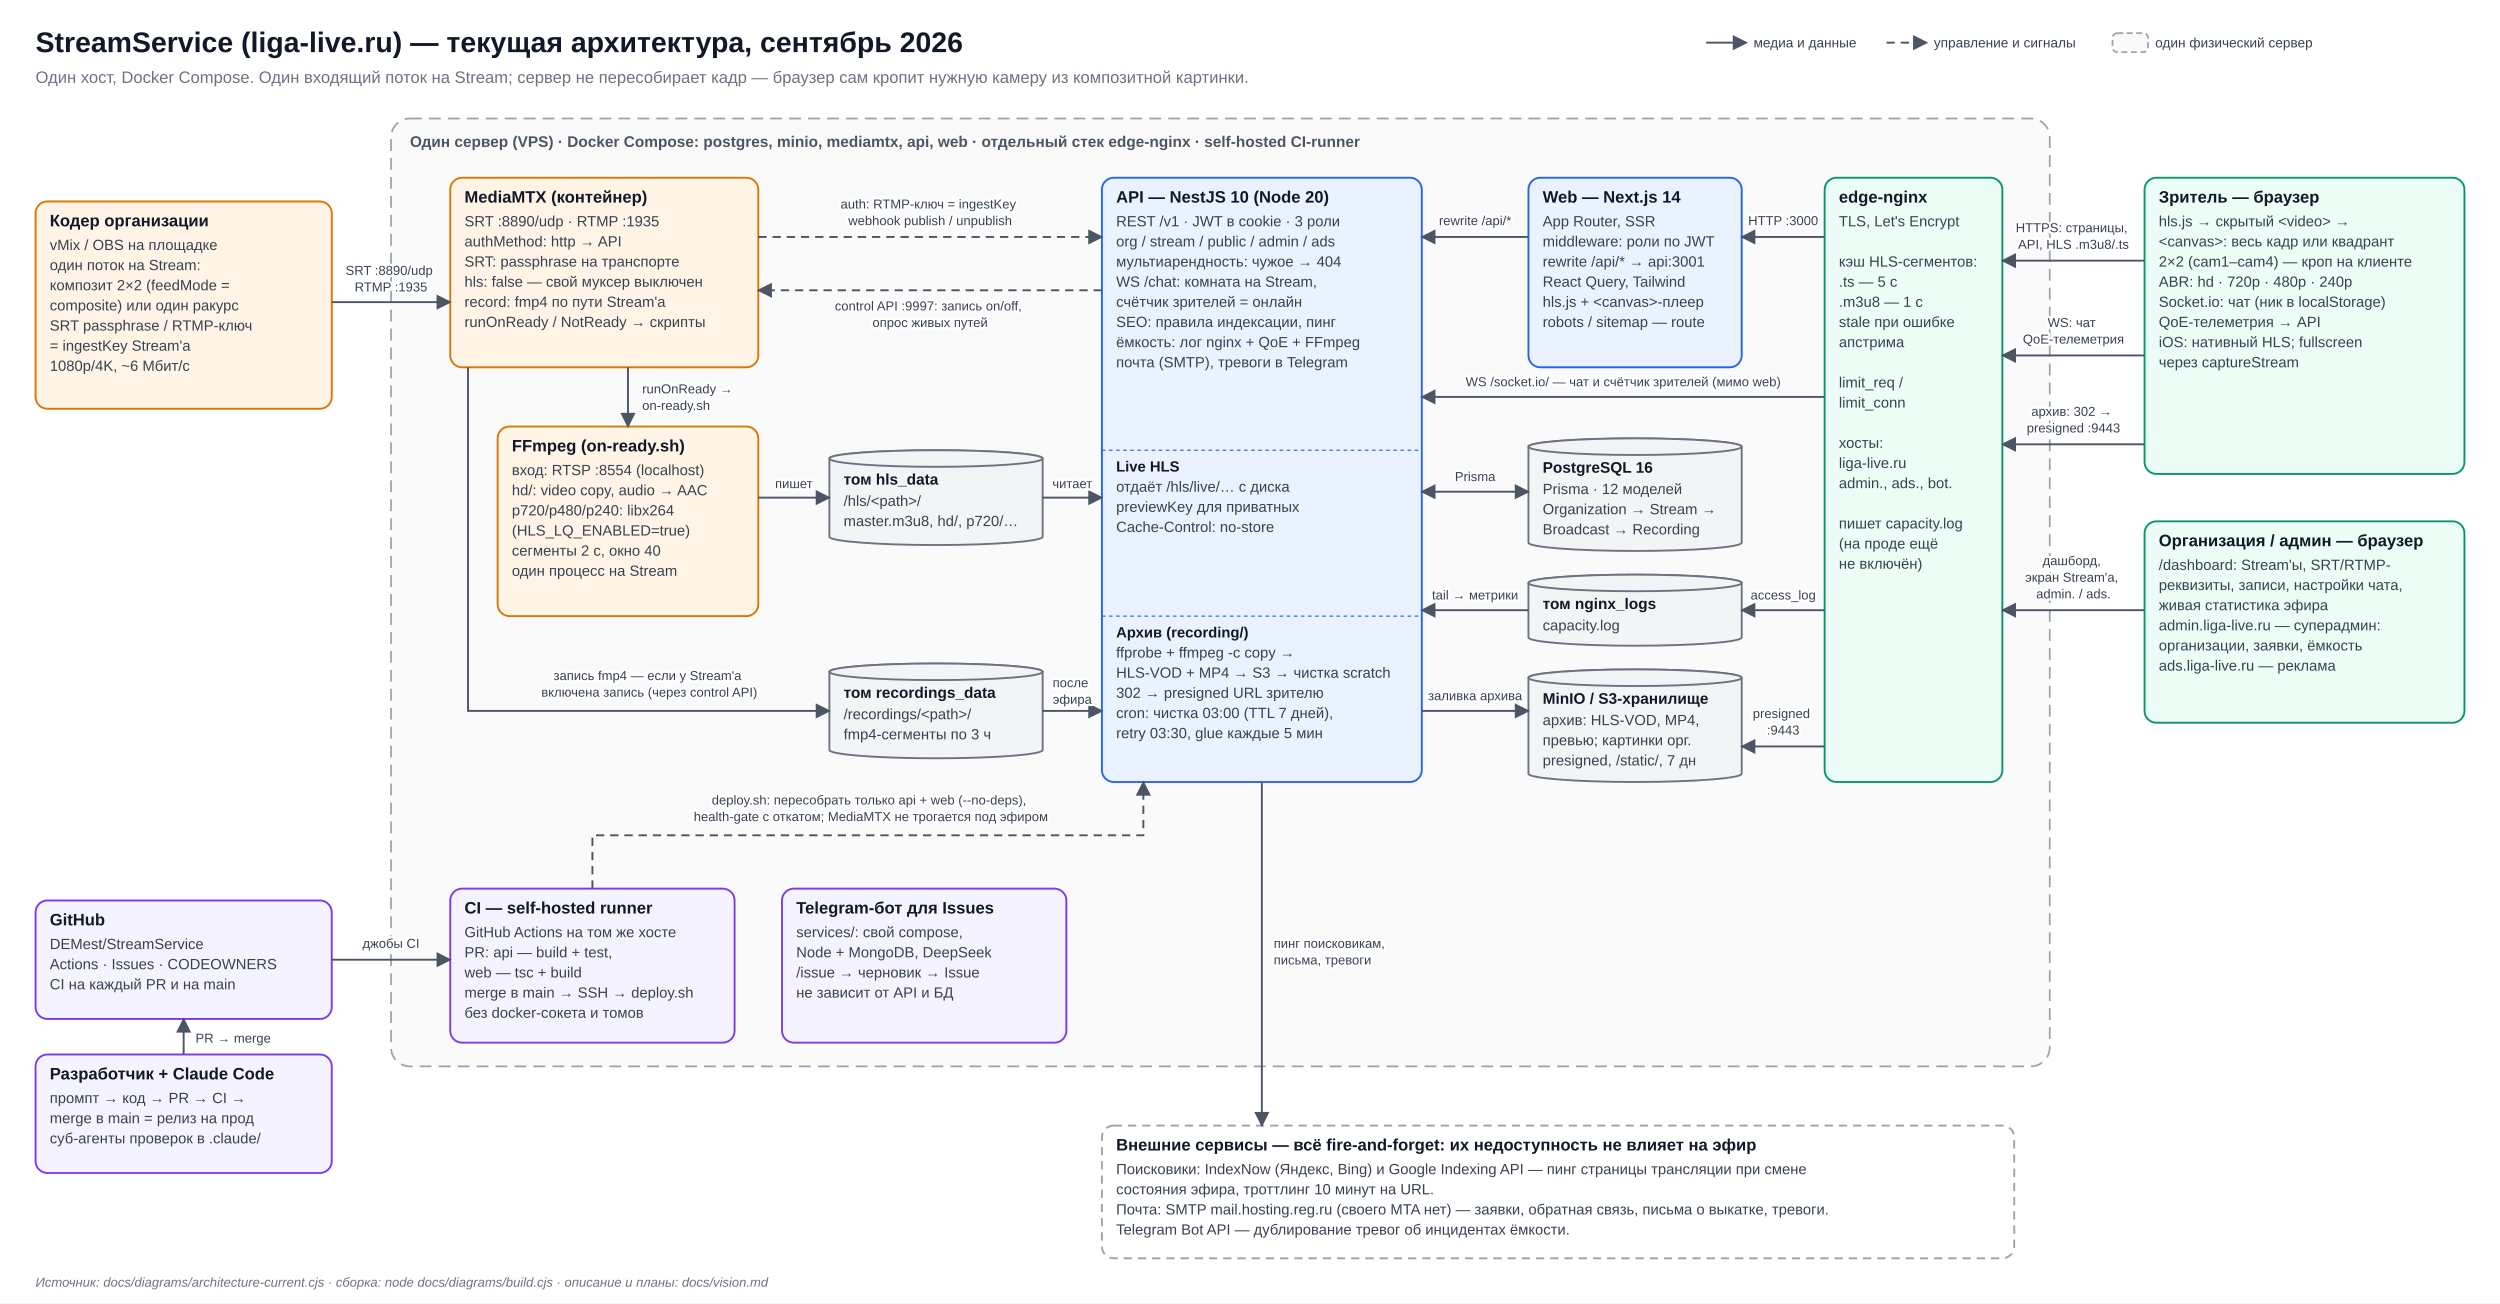
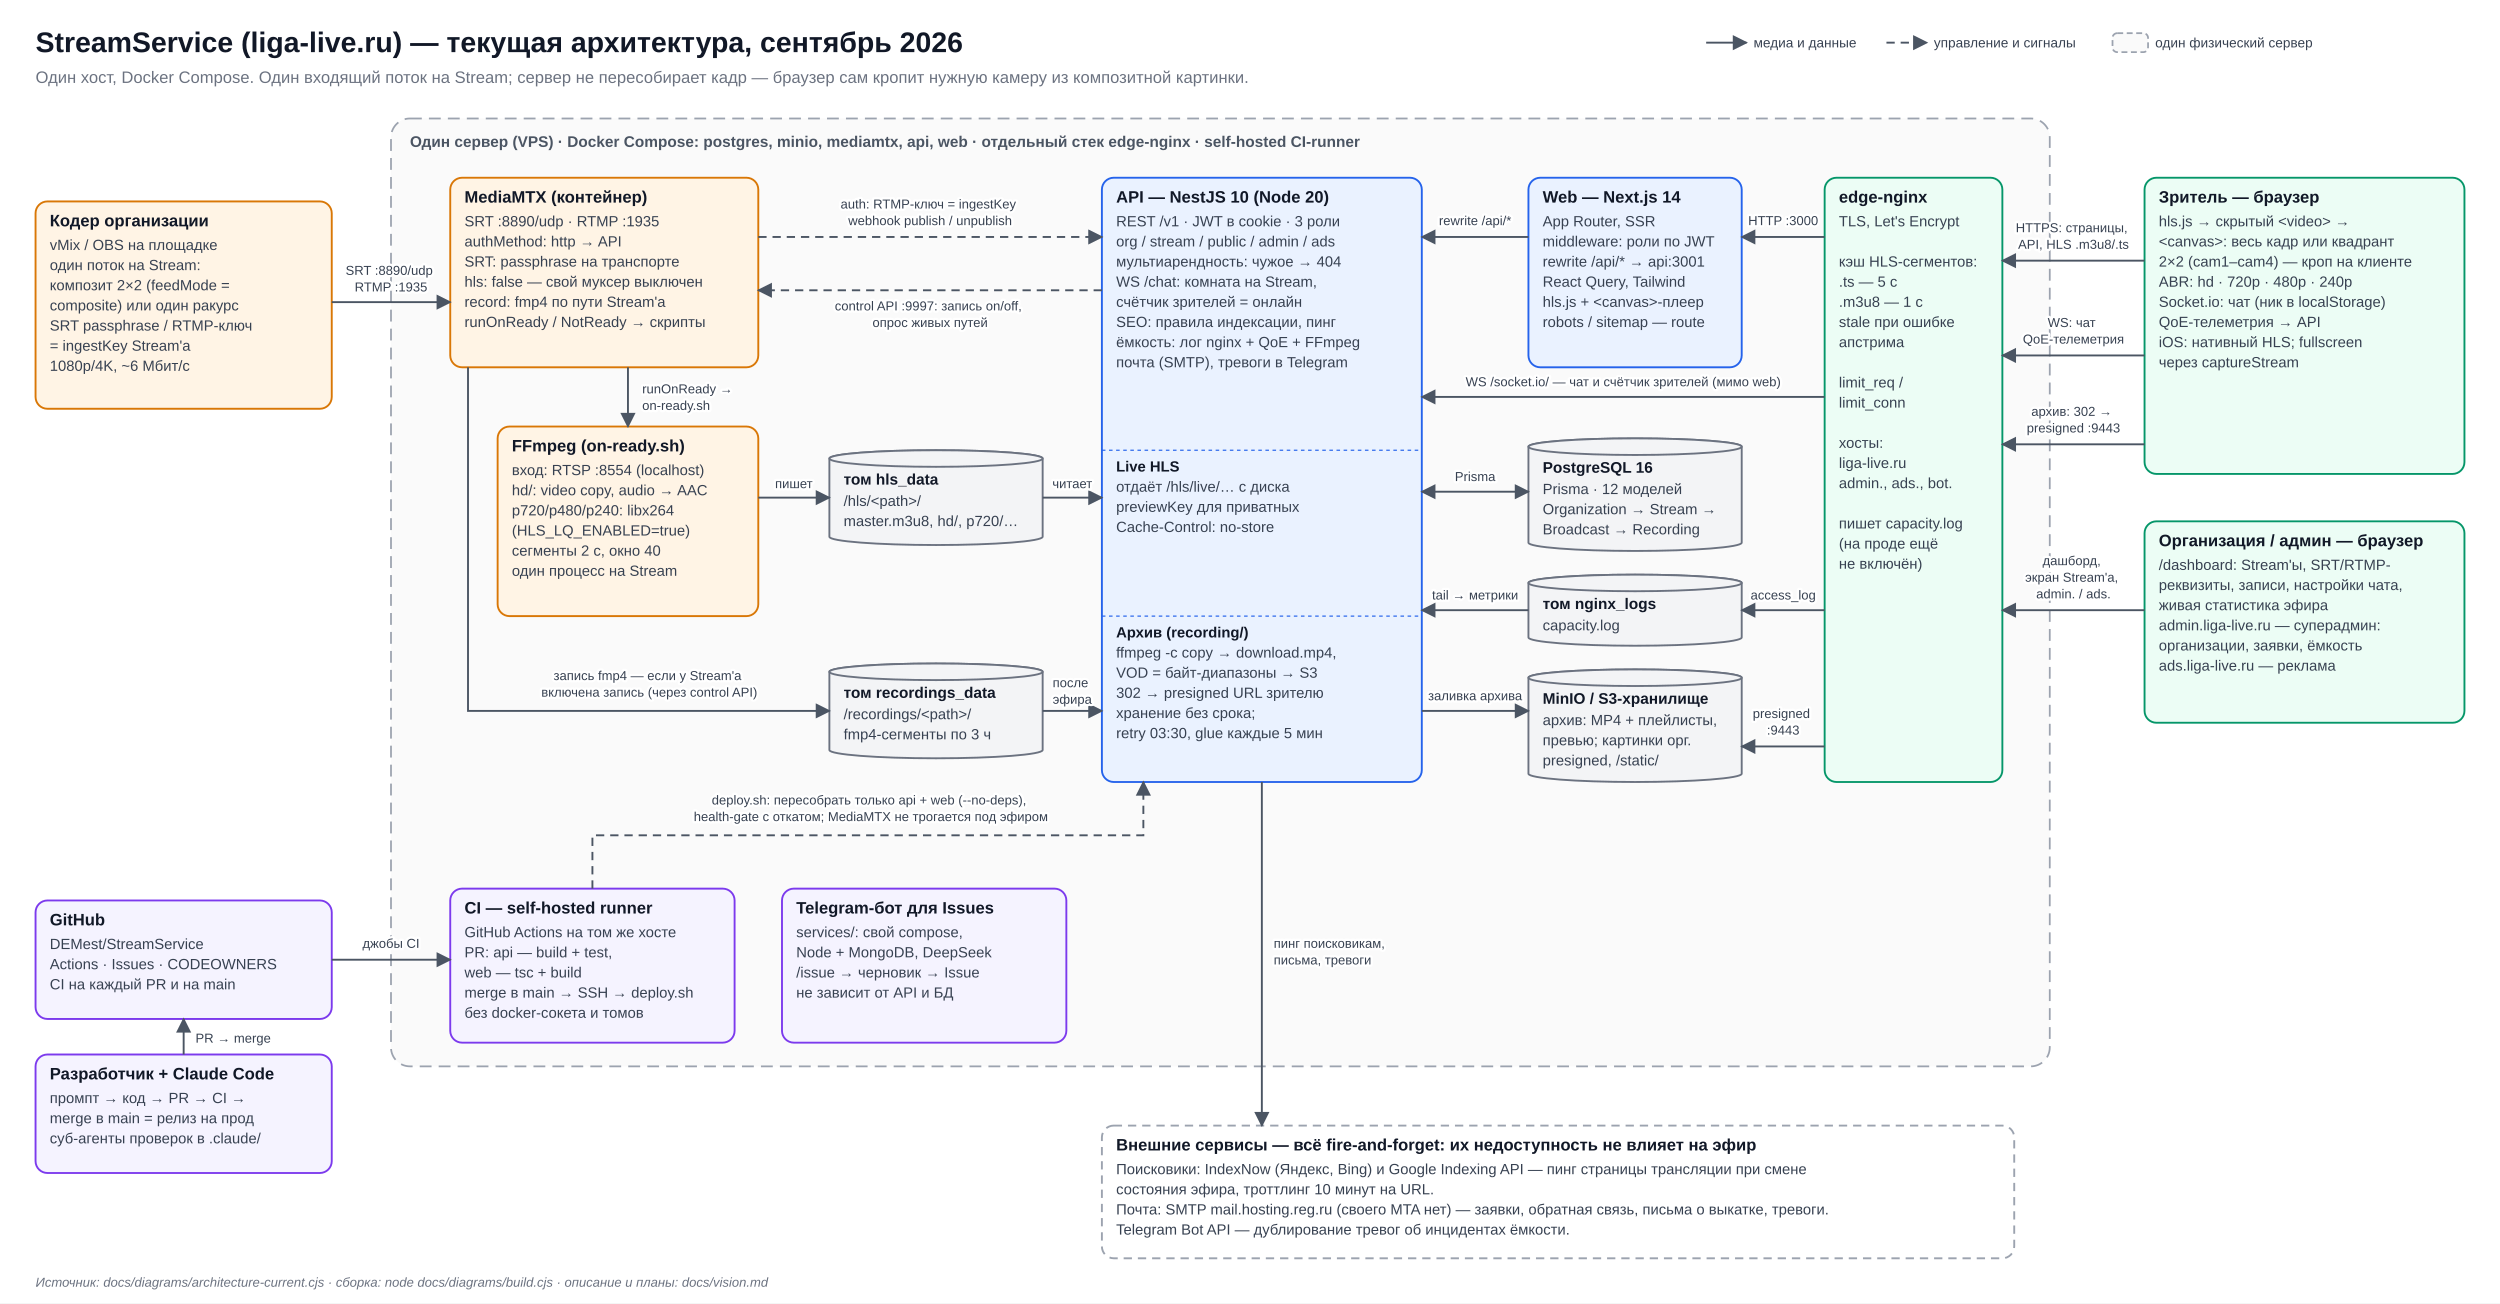
<svg xmlns="http://www.w3.org/2000/svg" viewBox="0 0 2110 1100" width="2110" height="1100" font-family="'Liberation Sans', 'DejaVu Sans', Arial, Helvetica, sans-serif" role="img" aria-label="StreamService (liga-live.ru) — текущая архитектура, сентябрь 2026">
  <defs>
    <marker id="arrowhead" viewBox="0 0 10 10" refX="9" refY="5" markerWidth="8" markerHeight="8" orient="auto-start-reverse">
      <path d="M0,0 L10,5 L0,10 z" fill="#4B5563" />
    </marker>
  </defs>
  <rect x="0" y="0" width="2110" height="1100" fill="#FFFFFF" />
  <text x="30" y="44" font-size="24" font-weight="700" fill="#111827" text-anchor="start">
    <tspan x="30" dy="0">StreamService (liga-live.ru) — текущая архитектура, сентябрь 2026</tspan>
  </text>
  <text x="30" y="70" font-size="14" font-weight="400" fill="#6B7280" text-anchor="start">
    <tspan x="30" dy="0">Один хост, Docker Compose. Один входящий поток на Stream; сервер не пересобирает кадр — браузер сам кропит нужную камеру из композитной картинки.</tspan>
  </text>
  <polyline points="1440,36 1474,36" fill="none" stroke="#4B5563" stroke-width="1.6" marker-end="url(#arrowhead)" />
  <text x="1480" y="40" font-size="11.5" font-weight="400" fill="#374151" text-anchor="start">
    <tspan x="1480" dy="0">медиа и данные</tspan>
  </text>
  <polyline points="1592.16,36 1626.16,36" fill="none" stroke="#4B5563" stroke-width="1.6" stroke-dasharray="7 5" marker-end="url(#arrowhead)" />
  <text x="1632.16" y="40" font-size="11.5" font-weight="400" fill="#374151" text-anchor="start">
    <tspan x="1632.16" dy="0">управление и сигналы</tspan>
  </text>
  <rect x="1782.96" y="28" width="30" height="16" rx="4" fill="#FAFAFA" stroke="#9CA3AF" stroke-width="1.5" stroke-dasharray="5 3" />
  <text x="1818.96" y="40" font-size="11.5" font-weight="400" fill="#374151" text-anchor="start">
    <tspan x="1818.96" dy="0">один физический сервер</tspan>
  </text>
  <rect x="330" y="100" width="1400" height="800" rx="16" fill="#FAFAFA" stroke="#9CA3AF" stroke-width="1.5" stroke-dasharray="10 6" />
  <text x="346" y="124" font-size="13" font-weight="700" fill="#4B5563" text-anchor="start">
    <tspan x="346" dy="0">Один сервер (VPS) · Docker Compose: postgres, minio, mediamtx, api, web · отдельный стек edge-nginx · self-hosted CI-runner</tspan>
  </text>
  <rect x="30" y="170" width="250" height="175" rx="10" fill="#FFF4E5" stroke="#D97706" stroke-width="1.6" />
  <text x="42" y="191" font-size="14" font-weight="700" fill="#111827" text-anchor="start">
    <tspan x="42" dy="0">Кодер организации</tspan>
  </text>
  <text x="42" y="211" font-size="12.5" font-weight="400" fill="#374151" text-anchor="start">
    <tspan x="42" dy="0">vMix / OBS на площадке</tspan>
    <tspan x="42" dy="17">один поток на Stream:</tspan>
    <tspan x="42" dy="17">композит 2×2 (feedMode =</tspan>
    <tspan x="42" dy="17">composite) или один ракурс</tspan>
    <tspan x="42" dy="17">SRT passphrase / RTMP-ключ</tspan>
    <tspan x="42" dy="17">= ingestKey Stream'а</tspan>
    <tspan x="42" dy="17">1080p/4K, ~6 Мбит/с</tspan>
  </text>
  <rect x="380" y="150" width="260" height="160" rx="10" fill="#FFF4E5" stroke="#D97706" stroke-width="1.6" />
  <text x="392" y="171" font-size="14" font-weight="700" fill="#111827" text-anchor="start">
    <tspan x="392" dy="0">MediaMTX (контейнер)</tspan>
  </text>
  <text x="392" y="191" font-size="12.5" font-weight="400" fill="#374151" text-anchor="start">
    <tspan x="392" dy="0">SRT :8890/udp · RTMP :1935</tspan>
    <tspan x="392" dy="17">authMethod: http → API</tspan>
    <tspan x="392" dy="17">SRT: passphrase на транспорте</tspan>
    <tspan x="392" dy="17">hls: false — свой муксер выключен</tspan>
    <tspan x="392" dy="17">record: fmp4 по пути Stream'а</tspan>
    <tspan x="392" dy="17">runOnReady / NotReady → скрипты</tspan>
  </text>
  <rect x="420" y="360" width="220" height="160" rx="10" fill="#FFF4E5" stroke="#D97706" stroke-width="1.6" />
  <text x="432" y="381" font-size="14" font-weight="700" fill="#111827" text-anchor="start">
    <tspan x="432" dy="0">FFmpeg (on-ready.sh)</tspan>
  </text>
  <text x="432" y="401" font-size="12.5" font-weight="400" fill="#374151" text-anchor="start">
    <tspan x="432" dy="0">вход: RTSP :8554 (localhost)</tspan>
    <tspan x="432" dy="17">hd/: video copy, audio → AAC</tspan>
    <tspan x="432" dy="17">p720/p480/p240: libx264</tspan>
    <tspan x="432" dy="17">(HLS_LQ_ENABLED=true)</tspan>
    <tspan x="432" dy="17">сегменты 2 с, окно 40</tspan>
    <tspan x="432" dy="17">один процесс на Stream</tspan>
  </text>
  <path d="M700,387 a90,7 0 0 1 180,0 v66 a90,7 0 0 1 -180,0 z" fill="#F3F4F6" stroke="#6B7280" stroke-width="1.6" />
  <ellipse cx="790" cy="387" rx="90" ry="7" fill="#F3F4F6" stroke="#6B7280" stroke-width="1.6" />
  <text x="712" y="409" font-size="13" font-weight="700" fill="#111827" text-anchor="start">
    <tspan x="712" dy="0">том hls_data</tspan>
  </text>
  <text x="712" y="427" font-size="12.5" font-weight="400" fill="#374151" text-anchor="start">
    <tspan x="712" dy="0">/hls/&lt;path&gt;/</tspan>
    <tspan x="712" dy="17">master.m3u8, hd/, p720/…</tspan>
  </text>
  <path d="M700,567 a90,7 0 0 1 180,0 v66 a90,7 0 0 1 -180,0 z" fill="#F3F4F6" stroke="#6B7280" stroke-width="1.6" />
  <ellipse cx="790" cy="567" rx="90" ry="7" fill="#F3F4F6" stroke="#6B7280" stroke-width="1.6" />
  <text x="712" y="589" font-size="13" font-weight="700" fill="#111827" text-anchor="start">
    <tspan x="712" dy="0">том recordings_data</tspan>
  </text>
  <text x="712" y="607" font-size="12.5" font-weight="400" fill="#374151" text-anchor="start">
    <tspan x="712" dy="0">/recordings/&lt;path&gt;/</tspan>
    <tspan x="712" dy="17">fmp4-сегменты по 3 ч</tspan>
  </text>
  <rect x="930" y="150" width="270" height="510" rx="10" fill="#EAF2FF" stroke="#2563EB" stroke-width="1.6" />
  <text x="942" y="171" font-size="14" font-weight="700" fill="#111827" text-anchor="start">
    <tspan x="942" dy="0">API — NestJS 10 (Node 20)</tspan>
  </text>
  <text x="942" y="191" font-size="12.5" font-weight="400" fill="#374151" text-anchor="start">
    <tspan x="942" dy="0">REST /v1 · JWT в cookie · 3 роли</tspan>
    <tspan x="942" dy="17">org / stream / public / admin / ads</tspan>
    <tspan x="942" dy="17">мультиарендность: чужое → 404</tspan>
    <tspan x="942" dy="17">WS /chat: комната на Stream,</tspan>
    <tspan x="942" dy="17">счётчик зрителей = онлайн</tspan>
    <tspan x="942" dy="17">SEO: правила индексации, пинг</tspan>
    <tspan x="942" dy="17">ёмкость: лог nginx + QoE + FFmpeg</tspan>
    <tspan x="942" dy="17">почта (SMTP), тревоги в Telegram</tspan>
  </text>
  <line x1="930" y1="380" x2="1200" y2="380" stroke="#2563EB" stroke-width="1" stroke-dasharray="3 3" />
  <text x="942" y="398" font-size="12.5" font-weight="700" fill="#111827" text-anchor="start">
    <tspan x="942" dy="0">Live HLS</tspan>
  </text>
  <text x="942" y="415" font-size="12.5" font-weight="400" fill="#374151" text-anchor="start">
    <tspan x="942" dy="0">отдаёт /hls/live/… с диска</tspan>
    <tspan x="942" dy="17">previewKey для приватных</tspan>
    <tspan x="942" dy="17">Cache-Control: no-store</tspan>
  </text>
  <line x1="930" y1="520" x2="1200" y2="520" stroke="#2563EB" stroke-width="1" stroke-dasharray="3 3" />
  <text x="942" y="538" font-size="12.5" font-weight="700" fill="#111827" text-anchor="start">
    <tspan x="942" dy="0">Архив (recording/)</tspan>
  </text>
  <text x="942" y="555" font-size="12.5" font-weight="400" fill="#374151" text-anchor="start">
-     <tspan x="942" dy="0">ffprobe + ffmpeg -c copy →</tspan>
-     <tspan x="942" dy="17">HLS-VOD + MP4 → S3 → чистка scratch</tspan>
+     <tspan x="942" dy="0">ffmpeg -c copy → download.mp4,</tspan>
+     <tspan x="942" dy="17">VOD = байт-диапазоны → S3</tspan>
    <tspan x="942" dy="17">302 → presigned URL зрителю</tspan>
-     <tspan x="942" dy="17">cron: чистка 03:00 (TTL 7 дней),</tspan>
+     <tspan x="942" dy="17">хранение без срока;</tspan>
    <tspan x="942" dy="17">retry 03:30, glue каждые 5 мин</tspan>
  </text>
  <rect x="1290" y="150" width="180" height="160" rx="10" fill="#EAF2FF" stroke="#2563EB" stroke-width="1.6" />
  <text x="1302" y="171" font-size="14" font-weight="700" fill="#111827" text-anchor="start">
    <tspan x="1302" dy="0">Web — Next.js 14</tspan>
  </text>
  <text x="1302" y="191" font-size="12.5" font-weight="400" fill="#374151" text-anchor="start">
    <tspan x="1302" dy="0">App Router, SSR</tspan>
    <tspan x="1302" dy="17">middleware: роли по JWT</tspan>
    <tspan x="1302" dy="17">rewrite /api/* → api:3001</tspan>
    <tspan x="1302" dy="17">React Query, Tailwind</tspan>
    <tspan x="1302" dy="17">hls.js + &lt;canvas&gt;-плеер</tspan>
    <tspan x="1302" dy="17">robots / sitemap — route</tspan>
  </text>
  <path d="M1290,377 a90,7 0 0 1 180,0 v81 a90,7 0 0 1 -180,0 z" fill="#F3F4F6" stroke="#6B7280" stroke-width="1.6" />
  <ellipse cx="1380" cy="377" rx="90" ry="7" fill="#F3F4F6" stroke="#6B7280" stroke-width="1.6" />
  <text x="1302" y="399" font-size="13" font-weight="700" fill="#111827" text-anchor="start">
    <tspan x="1302" dy="0">PostgreSQL 16</tspan>
  </text>
  <text x="1302" y="417" font-size="12.5" font-weight="400" fill="#374151" text-anchor="start">
    <tspan x="1302" dy="0">Prisma · 12 моделей</tspan>
    <tspan x="1302" dy="17">Organization → Stream →</tspan>
    <tspan x="1302" dy="17">Broadcast → Recording</tspan>
  </text>
  <path d="M1290,492 a90,7 0 0 1 180,0 v46 a90,7 0 0 1 -180,0 z" fill="#F3F4F6" stroke="#6B7280" stroke-width="1.6" />
  <ellipse cx="1380" cy="492" rx="90" ry="7" fill="#F3F4F6" stroke="#6B7280" stroke-width="1.6" />
  <text x="1302" y="514" font-size="13" font-weight="700" fill="#111827" text-anchor="start">
    <tspan x="1302" dy="0">том nginx_logs</tspan>
  </text>
  <text x="1302" y="532" font-size="12.5" font-weight="400" fill="#374151" text-anchor="start">
    <tspan x="1302" dy="0">capacity.log</tspan>
  </text>
  <path d="M1290,572 a90,7 0 0 1 180,0 v81 a90,7 0 0 1 -180,0 z" fill="#F3F4F6" stroke="#6B7280" stroke-width="1.6" />
  <ellipse cx="1380" cy="572" rx="90" ry="7" fill="#F3F4F6" stroke="#6B7280" stroke-width="1.6" />
  <text x="1302" y="594" font-size="13" font-weight="700" fill="#111827" text-anchor="start">
    <tspan x="1302" dy="0">MinIO / S3-хранилище</tspan>
  </text>
  <text x="1302" y="612" font-size="12.5" font-weight="400" fill="#374151" text-anchor="start">
-     <tspan x="1302" dy="0">архив: HLS-VOD, MP4,</tspan>
+     <tspan x="1302" dy="0">архив: MP4 + плейлисты,</tspan>
    <tspan x="1302" dy="17">превью; картинки орг.</tspan>
-     <tspan x="1302" dy="17">presigned, /static/, 7 дн</tspan>
+     <tspan x="1302" dy="17">presigned, /static/</tspan>
  </text>
  <rect x="1540" y="150" width="150" height="510" rx="10" fill="#ECFDF5" stroke="#059669" stroke-width="1.6" />
  <text x="1552" y="171" font-size="14" font-weight="700" fill="#111827" text-anchor="start">
    <tspan x="1552" dy="0">edge-nginx</tspan>
  </text>
  <text x="1552" y="191" font-size="12.5" font-weight="400" fill="#374151" text-anchor="start">
    <tspan x="1552" dy="0">TLS, Let's Encrypt</tspan>
    <tspan x="1552" dy="17"> </tspan>
    <tspan x="1552" dy="17">кэш HLS-сегментов:</tspan>
    <tspan x="1552" dy="17">.ts — 5 с</tspan>
    <tspan x="1552" dy="17">.m3u8 — 1 с</tspan>
    <tspan x="1552" dy="17">stale при ошибке</tspan>
    <tspan x="1552" dy="17">апстрима</tspan>
    <tspan x="1552" dy="17"> </tspan>
    <tspan x="1552" dy="17">limit_req /</tspan>
    <tspan x="1552" dy="17">limit_conn</tspan>
    <tspan x="1552" dy="17"> </tspan>
    <tspan x="1552" dy="17">хосты:</tspan>
    <tspan x="1552" dy="17">liga-live.ru</tspan>
    <tspan x="1552" dy="17">admin., ads., bot.</tspan>
    <tspan x="1552" dy="17"> </tspan>
    <tspan x="1552" dy="17">пишет capacity.log</tspan>
    <tspan x="1552" dy="17">(на проде ещё</tspan>
    <tspan x="1552" dy="17">не включён)</tspan>
  </text>
  <rect x="1810" y="150" width="270" height="250" rx="10" fill="#ECFDF5" stroke="#059669" stroke-width="1.6" />
  <text x="1822" y="171" font-size="14" font-weight="700" fill="#111827" text-anchor="start">
    <tspan x="1822" dy="0">Зритель — браузер</tspan>
  </text>
  <text x="1822" y="191" font-size="12.5" font-weight="400" fill="#374151" text-anchor="start">
    <tspan x="1822" dy="0">hls.js → скрытый &lt;video&gt; →</tspan>
    <tspan x="1822" dy="17">&lt;canvas&gt;: весь кадр или квадрант</tspan>
    <tspan x="1822" dy="17">2×2 (cam1–cam4) — кроп на клиенте</tspan>
    <tspan x="1822" dy="17">ABR: hd · 720p · 480p · 240p</tspan>
    <tspan x="1822" dy="17">Socket.io: чат (ник в localStorage)</tspan>
    <tspan x="1822" dy="17">QoE-телеметрия → API</tspan>
    <tspan x="1822" dy="17">iOS: нативный HLS; fullscreen</tspan>
    <tspan x="1822" dy="17">через captureStream</tspan>
  </text>
  <rect x="1810" y="440" width="270" height="170" rx="10" fill="#ECFDF5" stroke="#059669" stroke-width="1.6" />
  <text x="1822" y="461" font-size="14" font-weight="700" fill="#111827" text-anchor="start">
    <tspan x="1822" dy="0">Организация / админ — браузер</tspan>
  </text>
  <text x="1822" y="481" font-size="12.5" font-weight="400" fill="#374151" text-anchor="start">
    <tspan x="1822" dy="0">/dashboard: Stream'ы, SRT/RTMP-</tspan>
    <tspan x="1822" dy="17">реквизиты, записи, настройки чата,</tspan>
    <tspan x="1822" dy="17">живая статистика эфира</tspan>
    <tspan x="1822" dy="17">admin.liga-live.ru — суперадмин:</tspan>
    <tspan x="1822" dy="17">организации, заявки, ёмкость</tspan>
    <tspan x="1822" dy="17">ads.liga-live.ru — реклама</tspan>
  </text>
  <rect x="30" y="760" width="250" height="100" rx="10" fill="#F5F3FF" stroke="#7C3AED" stroke-width="1.6" />
  <text x="42" y="781" font-size="14" font-weight="700" fill="#111827" text-anchor="start">
    <tspan x="42" dy="0">GitHub</tspan>
  </text>
  <text x="42" y="801" font-size="12.5" font-weight="400" fill="#374151" text-anchor="start">
    <tspan x="42" dy="0">DEMest/StreamService</tspan>
    <tspan x="42" dy="17">Actions · Issues · CODEOWNERS</tspan>
    <tspan x="42" dy="17">CI на каждый PR и на main</tspan>
  </text>
  <rect x="30" y="890" width="250" height="100" rx="10" fill="#F5F3FF" stroke="#7C3AED" stroke-width="1.6" />
  <text x="42" y="911" font-size="14" font-weight="700" fill="#111827" text-anchor="start">
    <tspan x="42" dy="0">Разработчик + Claude Code</tspan>
  </text>
  <text x="42" y="931" font-size="12.5" font-weight="400" fill="#374151" text-anchor="start">
    <tspan x="42" dy="0">промпт → код → PR → CI →</tspan>
    <tspan x="42" dy="17">merge в main = релиз на прод</tspan>
    <tspan x="42" dy="17">суб-агенты проверок в .claude/</tspan>
  </text>
  <rect x="380" y="750" width="240" height="130" rx="10" fill="#F5F3FF" stroke="#7C3AED" stroke-width="1.6" />
  <text x="392" y="771" font-size="14" font-weight="700" fill="#111827" text-anchor="start">
    <tspan x="392" dy="0">CI — self-hosted runner</tspan>
  </text>
  <text x="392" y="791" font-size="12.5" font-weight="400" fill="#374151" text-anchor="start">
    <tspan x="392" dy="0">GitHub Actions на том же хосте</tspan>
    <tspan x="392" dy="17">PR: api — build + test,</tspan>
    <tspan x="392" dy="17">web — tsc + build</tspan>
    <tspan x="392" dy="17">merge в main → SSH → deploy.sh</tspan>
    <tspan x="392" dy="17">без docker-сокета и томов</tspan>
  </text>
  <rect x="660" y="750" width="240" height="130" rx="10" fill="#F5F3FF" stroke="#7C3AED" stroke-width="1.6" />
  <text x="672" y="771" font-size="14" font-weight="700" fill="#111827" text-anchor="start">
    <tspan x="672" dy="0">Telegram-бот для Issues</tspan>
  </text>
  <text x="672" y="791" font-size="12.5" font-weight="400" fill="#374151" text-anchor="start">
    <tspan x="672" dy="0">services/: свой compose,</tspan>
    <tspan x="672" dy="17">Node + MongoDB, DeepSeek</tspan>
    <tspan x="672" dy="17">/issue → черновик → Issue</tspan>
    <tspan x="672" dy="17">не зависит от API и БД</tspan>
  </text>
  <rect x="930" y="950" width="770" height="112" rx="10" fill="#FFFFFF" stroke="#9CA3AF" stroke-width="1.6" stroke-dasharray="7 5" />
  <text x="942" y="971" font-size="14" font-weight="700" fill="#111827" text-anchor="start">
    <tspan x="942" dy="0">Внешние сервисы — всё fire-and-forget: их недоступность не влияет на эфир</tspan>
  </text>
  <text x="942" y="991" font-size="12.5" font-weight="400" fill="#374151" text-anchor="start">
    <tspan x="942" dy="0">Поисковики: IndexNow (Яндекс, Bing) и Google Indexing API — пинг страницы трансляции при смене</tspan>
    <tspan x="942" dy="17">состояния эфира, троттлинг 10 минут на URL.</tspan>
    <tspan x="942" dy="17">Почта: SMTP mail.hosting.reg.ru (своего MTA нет) — заявки, обратная связь, письма о выкатке, тревоги.</tspan>
    <tspan x="942" dy="17">Telegram Bot API — дублирование тревог об инцидентах ёмкости.</tspan>
  </text>
  <polyline points="280,255 380,255" fill="none" stroke="#4B5563" stroke-width="1.6" marker-end="url(#arrowhead)" />
  <text x="330" y="232" font-size="11" font-weight="400" fill="#374151" text-anchor="middle" paint-order="stroke" stroke="#FFFFFF" stroke-width="4" stroke-linejoin="round">
    <tspan x="330" dy="0">SRT :8890/udp</tspan>
    <tspan x="330" dy="14">RTMP :1935</tspan>
  </text>
  <polyline points="530,310 530,360" fill="none" stroke="#4B5563" stroke-width="1.6" marker-end="url(#arrowhead)" />
  <text x="542" y="332" font-size="11" font-weight="400" fill="#374151" text-anchor="start" paint-order="stroke" stroke="#FFFFFF" stroke-width="4" stroke-linejoin="round">
    <tspan x="542" dy="0">runOnReady →</tspan>
    <tspan x="542" dy="14">on-ready.sh</tspan>
  </text>
  <polyline points="395,310 395,600 700,600" fill="none" stroke="#4B5563" stroke-width="1.6" marker-end="url(#arrowhead)" />
  <text x="548" y="574" font-size="11" font-weight="400" fill="#374151" text-anchor="middle" paint-order="stroke" stroke="#FFFFFF" stroke-width="4" stroke-linejoin="round">
    <tspan x="548" dy="0">запись fmp4 — если у Stream'а</tspan>
    <tspan x="548" dy="14">включена запись (через control API)</tspan>
  </text>
  <polyline points="640,420 700,420" fill="none" stroke="#4B5563" stroke-width="1.6" marker-end="url(#arrowhead)" />
  <text x="670" y="412" font-size="11" font-weight="400" fill="#374151" text-anchor="middle" paint-order="stroke" stroke="#FFFFFF" stroke-width="4" stroke-linejoin="round">
    <tspan x="670" dy="0">пишет</tspan>
  </text>
  <polyline points="880,420 930,420" fill="none" stroke="#4B5563" stroke-width="1.6" marker-end="url(#arrowhead)" />
  <text x="905" y="412" font-size="11" font-weight="400" fill="#374151" text-anchor="middle" paint-order="stroke" stroke="#FFFFFF" stroke-width="4" stroke-linejoin="round">
    <tspan x="905" dy="0">читает</tspan>
  </text>
  <polyline points="880,600 930,600" fill="none" stroke="#4B5563" stroke-width="1.6" marker-end="url(#arrowhead)" />
  <text x="905" y="580" font-size="11" font-weight="400" fill="#374151" text-anchor="middle" paint-order="stroke" stroke="#FFFFFF" stroke-width="4" stroke-linejoin="round">
    <tspan x="905" dy="0">после</tspan>
    <tspan x="905" dy="14">эфира</tspan>
  </text>
  <polyline points="640,200 930,200" fill="none" stroke="#4B5563" stroke-width="1.6" stroke-dasharray="7 5" marker-end="url(#arrowhead)" />
  <text x="785" y="176" font-size="11" font-weight="400" fill="#374151" text-anchor="middle" paint-order="stroke" stroke="#FFFFFF" stroke-width="4" stroke-linejoin="round">
    <tspan x="785" dy="0">auth: RTMP-ключ = ingestKey</tspan>
    <tspan x="785" dy="14">webhook publish / unpublish</tspan>
  </text>
  <polyline points="930,245 640,245" fill="none" stroke="#4B5563" stroke-width="1.6" stroke-dasharray="7 5" marker-end="url(#arrowhead)" />
  <text x="785" y="262" font-size="11" font-weight="400" fill="#374151" text-anchor="middle" paint-order="stroke" stroke="#FFFFFF" stroke-width="4" stroke-linejoin="round">
    <tspan x="785" dy="0">control API :9997: запись on/off,</tspan>
    <tspan x="785" dy="14">опрос живых путей</tspan>
  </text>
  <polyline points="1290,200 1200,200" fill="none" stroke="#4B5563" stroke-width="1.6" marker-end="url(#arrowhead)" />
  <text x="1245" y="190" font-size="11" font-weight="400" fill="#374151" text-anchor="middle" paint-order="stroke" stroke="#FFFFFF" stroke-width="4" stroke-linejoin="round">
    <tspan x="1245" dy="0">rewrite /api/*</tspan>
  </text>
  <polyline points="1540,200 1470,200" fill="none" stroke="#4B5563" stroke-width="1.6" marker-end="url(#arrowhead)" />
  <text x="1505" y="190" font-size="11" font-weight="400" fill="#374151" text-anchor="middle" paint-order="stroke" stroke="#FFFFFF" stroke-width="4" stroke-linejoin="round">
    <tspan x="1505" dy="0">HTTP :3000</tspan>
  </text>
  <polyline points="1540,335 1200,335" fill="none" stroke="#4B5563" stroke-width="1.6" marker-end="url(#arrowhead)" />
  <text x="1370" y="326" font-size="11" font-weight="400" fill="#374151" text-anchor="middle" paint-order="stroke" stroke="#FFFFFF" stroke-width="4" stroke-linejoin="round">
    <tspan x="1370" dy="0">WS /socket.io/ — чат и счётчик зрителей (мимо web)</tspan>
  </text>
  <polyline points="1290,415 1200,415" fill="none" stroke="#4B5563" stroke-width="1.6" marker-end="url(#arrowhead)" marker-start="url(#arrowhead)" />
  <text x="1245" y="406" font-size="11" font-weight="400" fill="#374151" text-anchor="middle" paint-order="stroke" stroke="#FFFFFF" stroke-width="4" stroke-linejoin="round">
    <tspan x="1245" dy="0">Prisma</tspan>
  </text>
  <polyline points="1540,515 1470,515" fill="none" stroke="#4B5563" stroke-width="1.6" marker-end="url(#arrowhead)" />
  <text x="1505" y="506" font-size="11" font-weight="400" fill="#374151" text-anchor="middle" paint-order="stroke" stroke="#FFFFFF" stroke-width="4" stroke-linejoin="round">
    <tspan x="1505" dy="0">access_log</tspan>
  </text>
  <polyline points="1290,515 1200,515" fill="none" stroke="#4B5563" stroke-width="1.6" marker-end="url(#arrowhead)" />
  <text x="1245" y="506" font-size="11" font-weight="400" fill="#374151" text-anchor="middle" paint-order="stroke" stroke="#FFFFFF" stroke-width="4" stroke-linejoin="round">
    <tspan x="1245" dy="0">tail → метрики</tspan>
  </text>
  <polyline points="1200,600 1290,600" fill="none" stroke="#4B5563" stroke-width="1.6" marker-end="url(#arrowhead)" />
  <text x="1245" y="591" font-size="11" font-weight="400" fill="#374151" text-anchor="middle" paint-order="stroke" stroke="#FFFFFF" stroke-width="4" stroke-linejoin="round">
    <tspan x="1245" dy="0">заливка архива</tspan>
  </text>
  <polyline points="1540,630 1470,630" fill="none" stroke="#4B5563" stroke-width="1.6" marker-end="url(#arrowhead)" />
  <text x="1505" y="606" font-size="11" font-weight="400" fill="#374151" text-anchor="middle" paint-order="stroke" stroke="#FFFFFF" stroke-width="4" stroke-linejoin="round">
    <tspan x="1505" dy="0">presigned</tspan>
    <tspan x="1505" dy="14">:9443</tspan>
  </text>
  <polyline points="1810,220 1690,220" fill="none" stroke="#4B5563" stroke-width="1.6" marker-end="url(#arrowhead)" />
  <text x="1750" y="196" font-size="11" font-weight="400" fill="#374151" text-anchor="middle" paint-order="stroke" stroke="#FFFFFF" stroke-width="4" stroke-linejoin="round">
    <tspan x="1750" dy="0">HTTPS: страницы,</tspan>
    <tspan x="1750" dy="14">API, HLS .m3u8/.ts</tspan>
  </text>
  <polyline points="1810,300 1690,300" fill="none" stroke="#4B5563" stroke-width="1.6" marker-end="url(#arrowhead)" />
  <text x="1750" y="276" font-size="11" font-weight="400" fill="#374151" text-anchor="middle" paint-order="stroke" stroke="#FFFFFF" stroke-width="4" stroke-linejoin="round">
    <tspan x="1750" dy="0">WS: чат</tspan>
    <tspan x="1750" dy="14">QoE-телеметрия</tspan>
  </text>
  <polyline points="1810,375 1690,375" fill="none" stroke="#4B5563" stroke-width="1.6" marker-end="url(#arrowhead)" />
  <text x="1750" y="351" font-size="11" font-weight="400" fill="#374151" text-anchor="middle" paint-order="stroke" stroke="#FFFFFF" stroke-width="4" stroke-linejoin="round">
    <tspan x="1750" dy="0">архив: 302 →</tspan>
    <tspan x="1750" dy="14">presigned :9443</tspan>
  </text>
  <polyline points="1810,515 1690,515" fill="none" stroke="#4B5563" stroke-width="1.6" marker-end="url(#arrowhead)" />
  <text x="1750" y="477" font-size="11" font-weight="400" fill="#374151" text-anchor="middle" paint-order="stroke" stroke="#FFFFFF" stroke-width="4" stroke-linejoin="round">
    <tspan x="1750" dy="0">дашборд,</tspan>
    <tspan x="1750" dy="14">экран Stream'а,</tspan>
    <tspan x="1750" dy="14">admin. / ads.</tspan>
  </text>
  <polyline points="280,810 380,810" fill="none" stroke="#4B5563" stroke-width="1.6" marker-end="url(#arrowhead)" />
  <text x="330" y="800" font-size="11" font-weight="400" fill="#374151" text-anchor="middle" paint-order="stroke" stroke="#FFFFFF" stroke-width="4" stroke-linejoin="round">
    <tspan x="330" dy="0">джобы CI</tspan>
  </text>
  <polyline points="155,890 155,860" fill="none" stroke="#4B5563" stroke-width="1.6" marker-end="url(#arrowhead)" />
  <text x="165" y="880" font-size="11" font-weight="400" fill="#374151" text-anchor="start" paint-order="stroke" stroke="#FFFFFF" stroke-width="4" stroke-linejoin="round">
    <tspan x="165" dy="0">PR → merge</tspan>
  </text>
  <polyline points="500,750 500,705 965,705 965,660" fill="none" stroke="#4B5563" stroke-width="1.6" stroke-dasharray="7 5" marker-end="url(#arrowhead)" />
  <text x="735" y="679" font-size="11" font-weight="400" fill="#374151" text-anchor="middle" paint-order="stroke" stroke="#FFFFFF" stroke-width="4" stroke-linejoin="round">
    <tspan x="735" dy="0">deploy.sh: пересобрать только api + web (--no-deps),</tspan>
    <tspan x="735" dy="14">health-gate с откатом; MediaMTX не трогается под эфиром</tspan>
  </text>
  <polyline points="1065,660 1065,950" fill="none" stroke="#4B5563" stroke-width="1.6" marker-end="url(#arrowhead)" />
  <text x="1075" y="800" font-size="11" font-weight="400" fill="#374151" text-anchor="start" paint-order="stroke" stroke="#FFFFFF" stroke-width="4" stroke-linejoin="round">
    <tspan x="1075" dy="0">пинг поисковикам,</tspan>
    <tspan x="1075" dy="14">письма, тревоги</tspan>
  </text>
  <text x="30" y="1086" font-size="11" font-weight="400" fill="#6B7280" text-anchor="start" font-style="italic">
    <tspan x="30" dy="0">Источник: docs/diagrams/architecture-current.cjs · сборка: node docs/diagrams/build.cjs · описание и планы: docs/vision.md</tspan>
  </text>
</svg>
